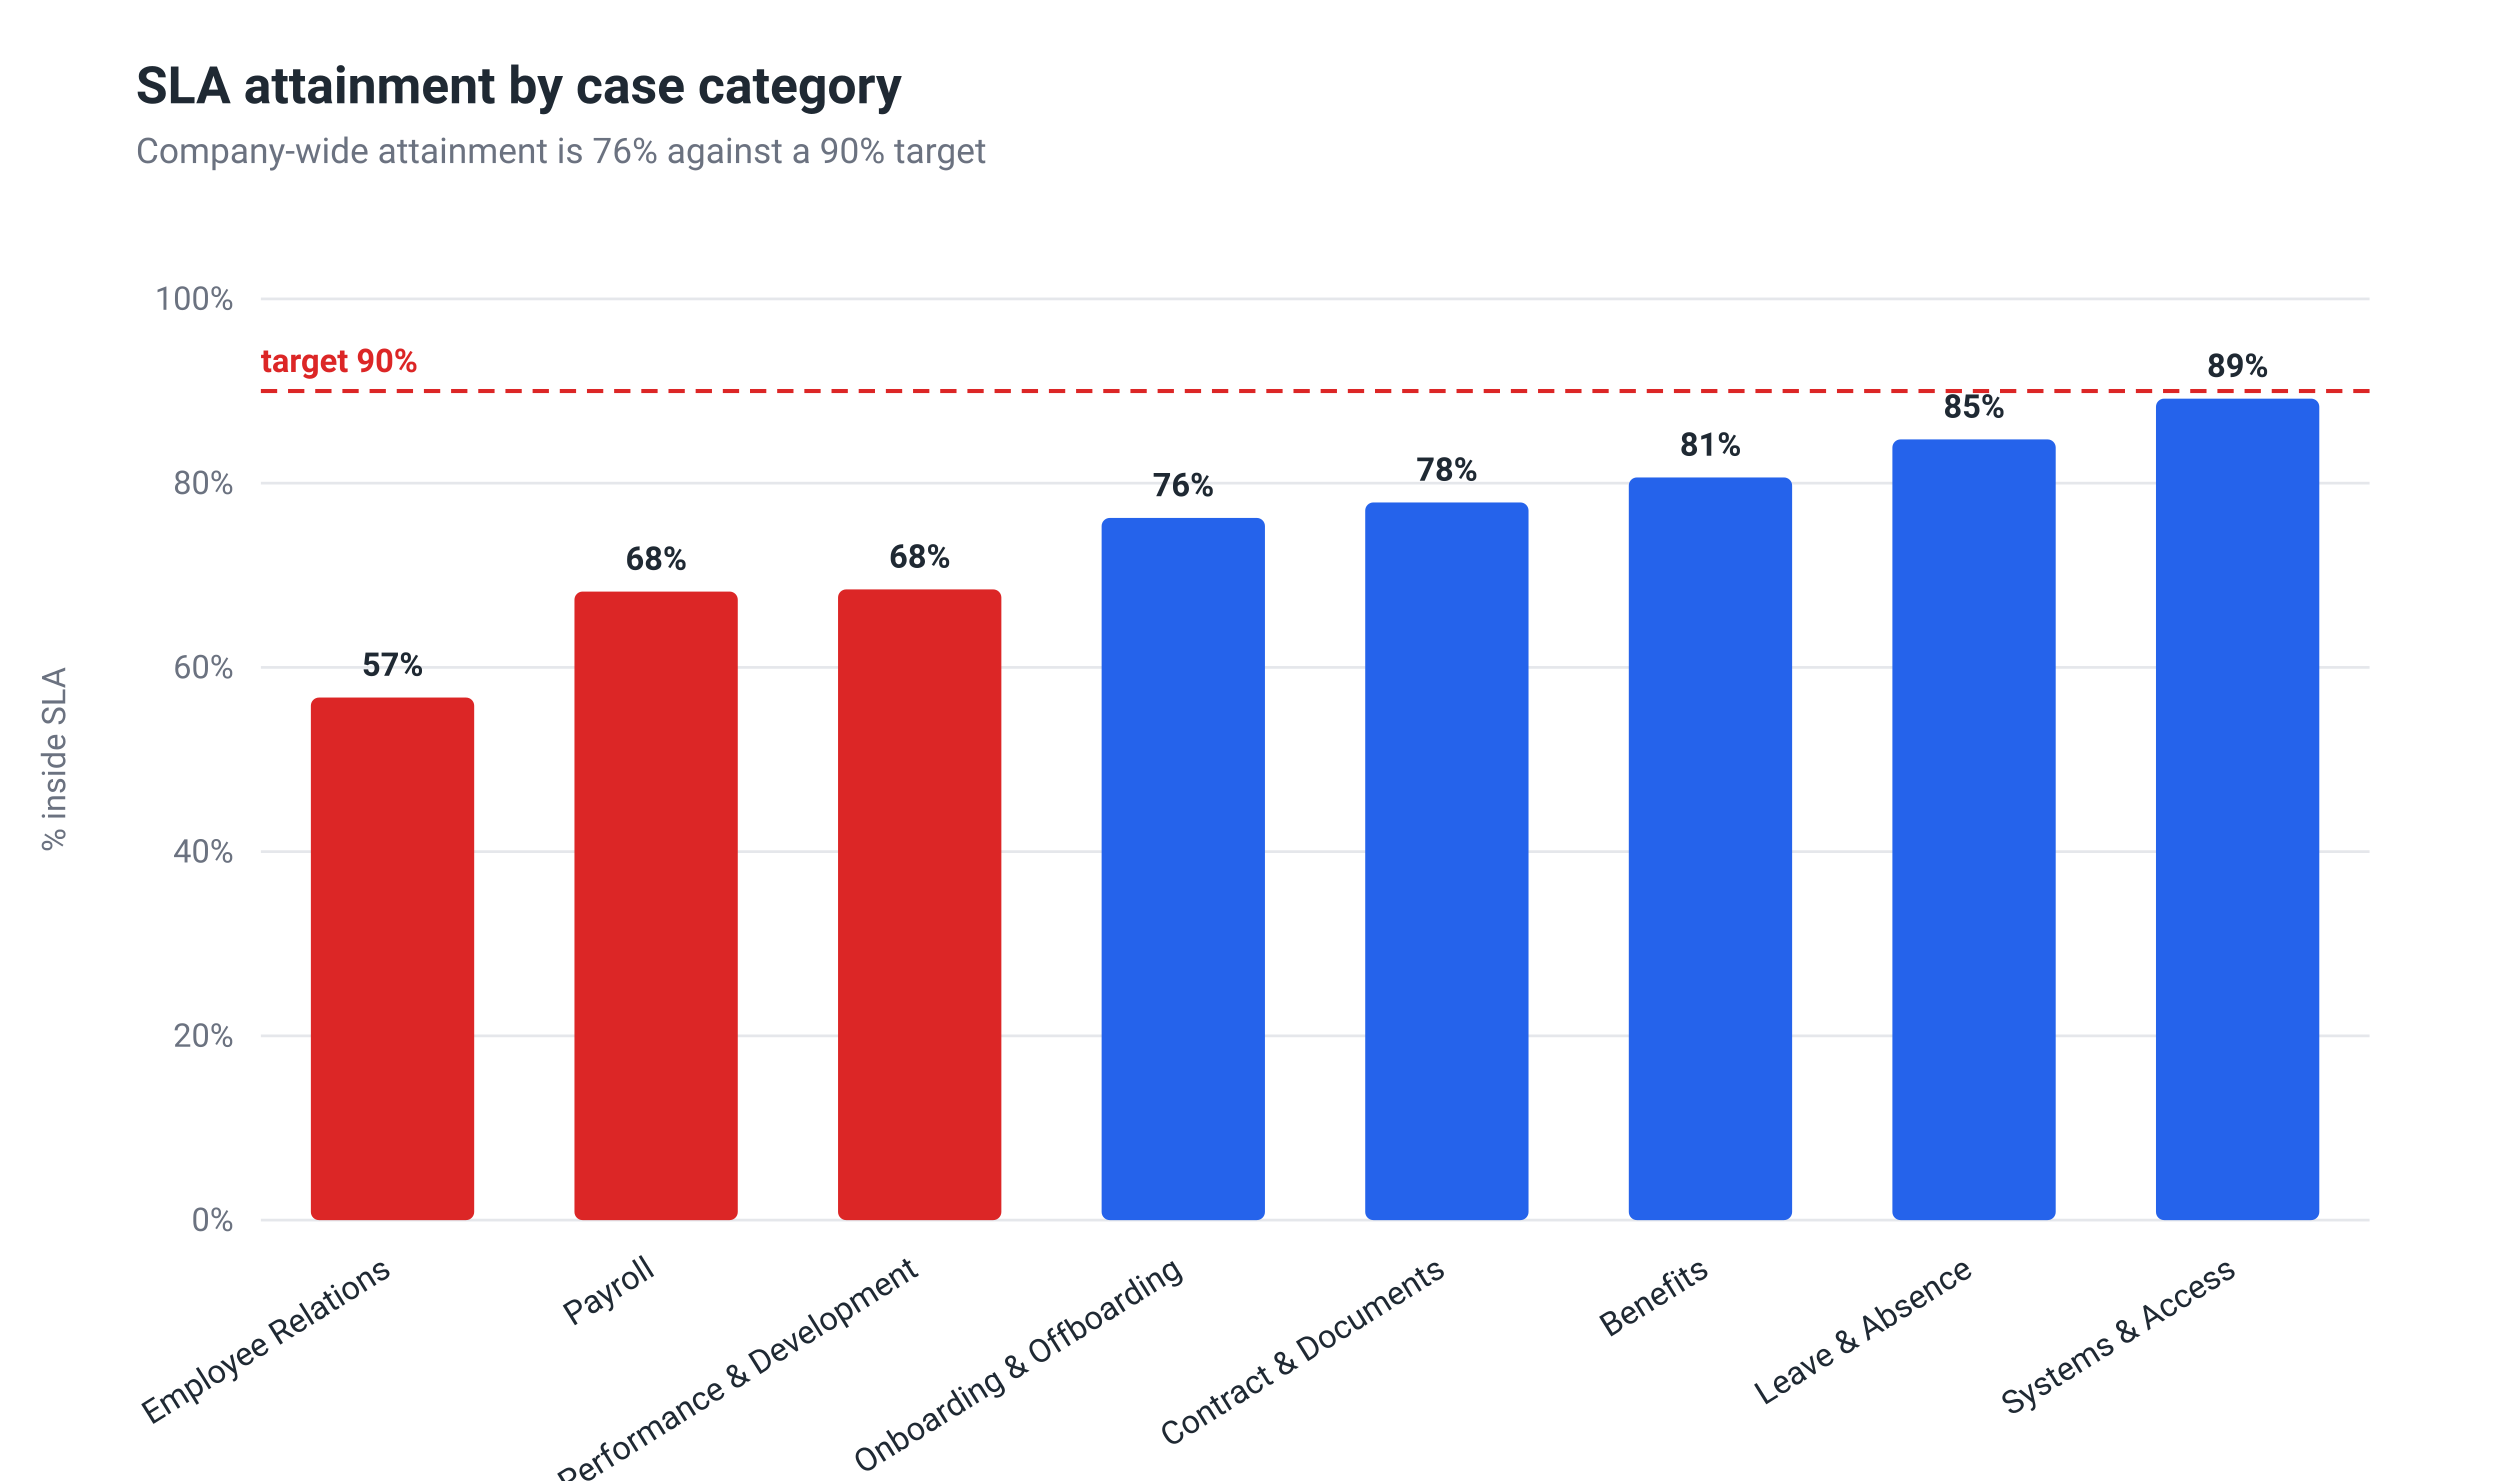
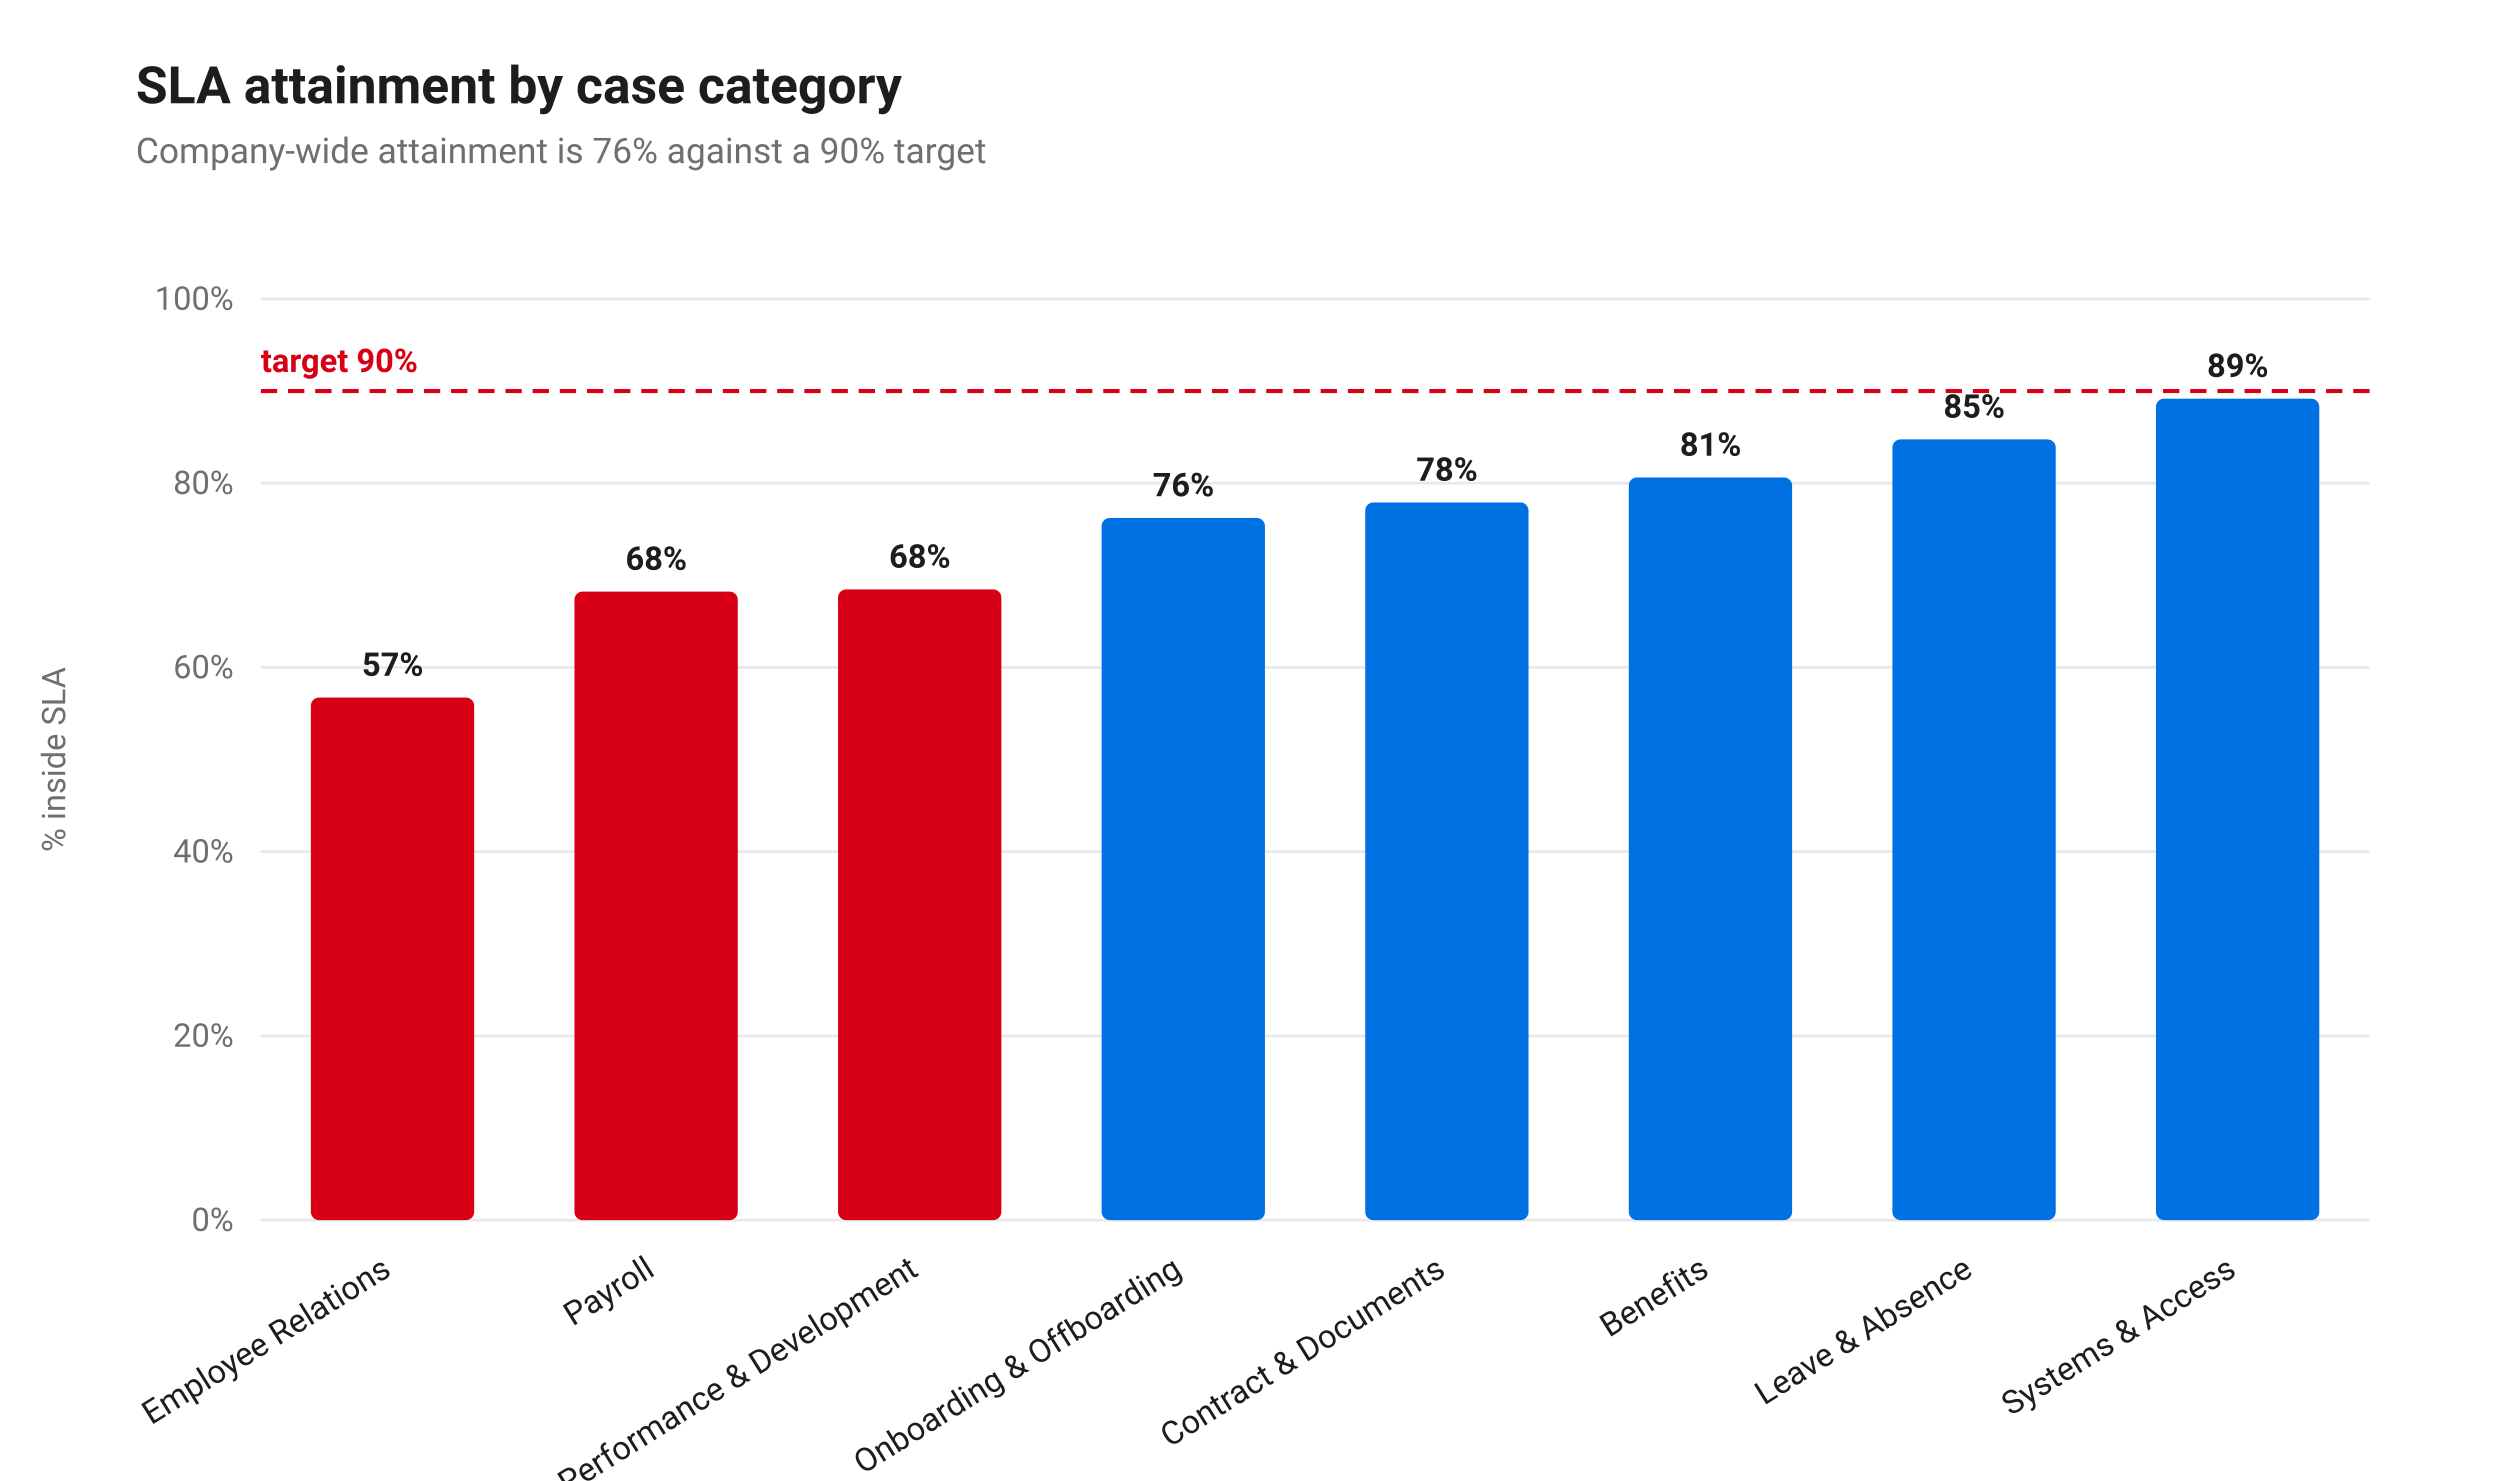
<svg xmlns="http://www.w3.org/2000/svg" viewBox="0 0 920 545" width="920" height="545" role="img">
  <rect width="920" height="545" fill="#ffffff" />
-   <text x="50.0" y="38.0" font-family="-apple-system, BlinkMacSystemFont, 'Segoe UI', Roboto, Helvetica, Arial, sans-serif" font-size="19" fill="#1f2933" text-anchor="start" font-weight="600">SLA attainment by case category</text>
-   <text x="50.0" y="60.0" font-family="-apple-system, BlinkMacSystemFont, 'Segoe UI', Roboto, Helvetica, Arial, sans-serif" font-size="13" fill="#6b7280" text-anchor="start" font-weight="normal">Company-wide attainment is 76% against a 90% target</text>
-   <text x="24.0" y="279.5" font-family="-apple-system, BlinkMacSystemFont, 'Segoe UI', Roboto, Helvetica, Arial, sans-serif" font-size="12" fill="#6b7280" text-anchor="middle" font-weight="normal" transform="rotate(-90 24 279.5)">% inside SLA</text>
-   <line x1="96" y1="449.0" x2="872" y2="449.0" stroke="#e5e7eb" stroke-width="1" />
-   <text x="86.0" y="453.0" font-family="-apple-system, BlinkMacSystemFont, 'Segoe UI', Roboto, Helvetica, Arial, sans-serif" font-size="12" fill="#6b7280" text-anchor="end" font-weight="normal">0%</text>
-   <line x1="96" y1="381.2" x2="872" y2="381.2" stroke="#e5e7eb" stroke-width="1" />
-   <text x="86.0" y="385.2" font-family="-apple-system, BlinkMacSystemFont, 'Segoe UI', Roboto, Helvetica, Arial, sans-serif" font-size="12" fill="#6b7280" text-anchor="end" font-weight="normal">20%</text>
-   <line x1="96" y1="313.4" x2="872" y2="313.4" stroke="#e5e7eb" stroke-width="1" />
-   <text x="86.0" y="317.4" font-family="-apple-system, BlinkMacSystemFont, 'Segoe UI', Roboto, Helvetica, Arial, sans-serif" font-size="12" fill="#6b7280" text-anchor="end" font-weight="normal">40%</text>
-   <line x1="96" y1="245.6" x2="872" y2="245.6" stroke="#e5e7eb" stroke-width="1" />
-   <text x="86.0" y="249.6" font-family="-apple-system, BlinkMacSystemFont, 'Segoe UI', Roboto, Helvetica, Arial, sans-serif" font-size="12" fill="#6b7280" text-anchor="end" font-weight="normal">60%</text>
-   <line x1="96" y1="177.8" x2="872" y2="177.8" stroke="#e5e7eb" stroke-width="1" />
-   <text x="86.0" y="181.8" font-family="-apple-system, BlinkMacSystemFont, 'Segoe UI', Roboto, Helvetica, Arial, sans-serif" font-size="12" fill="#6b7280" text-anchor="end" font-weight="normal">80%</text>
-   <line x1="96" y1="110.0" x2="872" y2="110.0" stroke="#e5e7eb" stroke-width="1" />
-   <text x="86.0" y="114.0" font-family="-apple-system, BlinkMacSystemFont, 'Segoe UI', Roboto, Helvetica, Arial, sans-serif" font-size="12" fill="#6b7280" text-anchor="end" font-weight="normal">100%</text>
-   <rect x="114.4" y="256.7" width="60.1" height="192.3" rx="3" fill="#dc2626" />
-   <text x="144.5" y="248.7" font-family="-apple-system, BlinkMacSystemFont, 'Segoe UI', Roboto, Helvetica, Arial, sans-serif" font-size="12" fill="#1f2933" text-anchor="middle" font-weight="600">57%</text>
-   <rect x="211.4" y="217.7" width="60.1" height="231.3" rx="3" fill="#dc2626" />
-   <text x="241.5" y="209.7" font-family="-apple-system, BlinkMacSystemFont, 'Segoe UI', Roboto, Helvetica, Arial, sans-serif" font-size="12" fill="#1f2933" text-anchor="middle" font-weight="600">68%</text>
-   <rect x="308.4" y="216.9" width="60.1" height="232.1" rx="3" fill="#dc2626" />
-   <text x="338.5" y="208.9" font-family="-apple-system, BlinkMacSystemFont, 'Segoe UI', Roboto, Helvetica, Arial, sans-serif" font-size="12" fill="#1f2933" text-anchor="middle" font-weight="600">68%</text>
-   <rect x="405.4" y="190.6" width="60.1" height="258.4" rx="3" fill="#2563eb" />
-   <text x="435.5" y="182.6" font-family="-apple-system, BlinkMacSystemFont, 'Segoe UI', Roboto, Helvetica, Arial, sans-serif" font-size="12" fill="#1f2933" text-anchor="middle" font-weight="600">76%</text>
-   <rect x="502.4" y="184.9" width="60.1" height="264.1" rx="3" fill="#2563eb" />
-   <text x="532.5" y="176.9" font-family="-apple-system, BlinkMacSystemFont, 'Segoe UI', Roboto, Helvetica, Arial, sans-serif" font-size="12" fill="#1f2933" text-anchor="middle" font-weight="600">78%</text>
-   <rect x="599.4" y="175.7" width="60.1" height="273.3" rx="3" fill="#2563eb" />
-   <text x="629.5" y="167.7" font-family="-apple-system, BlinkMacSystemFont, 'Segoe UI', Roboto, Helvetica, Arial, sans-serif" font-size="12" fill="#1f2933" text-anchor="middle" font-weight="600">81%</text>
-   <rect x="696.4" y="161.7" width="60.1" height="287.3" rx="3" fill="#2563eb" />
-   <text x="726.5" y="153.7" font-family="-apple-system, BlinkMacSystemFont, 'Segoe UI', Roboto, Helvetica, Arial, sans-serif" font-size="12" fill="#1f2933" text-anchor="middle" font-weight="600">85%</text>
-   <rect x="793.4" y="146.7" width="60.1" height="302.3" rx="3" fill="#2563eb" />
-   <text x="823.5" y="138.7" font-family="-apple-system, BlinkMacSystemFont, 'Segoe UI', Roboto, Helvetica, Arial, sans-serif" font-size="12" fill="#1f2933" text-anchor="middle" font-weight="600">89%</text>
-   <line x1="96" y1="143.9" x2="872" y2="143.9" stroke="#dc2626" stroke-width="1.5" stroke-dasharray="6 4" />
-   <text x="96.0" y="136.9" font-family="-apple-system, BlinkMacSystemFont, 'Segoe UI', Roboto, Helvetica, Arial, sans-serif" font-size="12" fill="#dc2626" text-anchor="start" font-weight="600">target 90%</text>
-   <text x="144.5" y="469.0" font-family="-apple-system, BlinkMacSystemFont, 'Segoe UI', Roboto, Helvetica, Arial, sans-serif" font-size="12" fill="#1f2933" text-anchor="end" font-weight="normal" transform="rotate(-32 144.5 469)">Employee Relations</text>
-   <text x="241.5" y="469.0" font-family="-apple-system, BlinkMacSystemFont, 'Segoe UI', Roboto, Helvetica, Arial, sans-serif" font-size="12" fill="#1f2933" text-anchor="end" font-weight="normal" transform="rotate(-32 241.5 469)">Payroll</text>
-   <text x="338.5" y="469.0" font-family="-apple-system, BlinkMacSystemFont, 'Segoe UI', Roboto, Helvetica, Arial, sans-serif" font-size="12" fill="#1f2933" text-anchor="end" font-weight="normal" transform="rotate(-32 338.5 469)">Performance &amp; Development</text>
-   <text x="435.5" y="469.0" font-family="-apple-system, BlinkMacSystemFont, 'Segoe UI', Roboto, Helvetica, Arial, sans-serif" font-size="12" fill="#1f2933" text-anchor="end" font-weight="normal" transform="rotate(-32 435.5 469)">Onboarding &amp; Offboarding</text>
-   <text x="532.5" y="469.0" font-family="-apple-system, BlinkMacSystemFont, 'Segoe UI', Roboto, Helvetica, Arial, sans-serif" font-size="12" fill="#1f2933" text-anchor="end" font-weight="normal" transform="rotate(-32 532.5 469)">Contract &amp; Documents</text>
-   <text x="629.5" y="469.0" font-family="-apple-system, BlinkMacSystemFont, 'Segoe UI', Roboto, Helvetica, Arial, sans-serif" font-size="12" fill="#1f2933" text-anchor="end" font-weight="normal" transform="rotate(-32 629.5 469)">Benefits</text>
-   <text x="726.5" y="469.0" font-family="-apple-system, BlinkMacSystemFont, 'Segoe UI', Roboto, Helvetica, Arial, sans-serif" font-size="12" fill="#1f2933" text-anchor="end" font-weight="normal" transform="rotate(-32 726.5 469)">Leave &amp; Absence</text>
-   <text x="823.5" y="469.0" font-family="-apple-system, BlinkMacSystemFont, 'Segoe UI', Roboto, Helvetica, Arial, sans-serif" font-size="12" fill="#1f2933" text-anchor="end" font-weight="normal" transform="rotate(-32 823.5 469)">Systems &amp; Access</text>
+   <text x="50.0" y="38.0" font-family="-apple-system, BlinkMacSystemFont, 'SF Pro Text', 'Segoe UI', Roboto, Helvetica, Arial, sans-serif" font-size="19" fill="#1d1d1f" text-anchor="start" font-weight="600">SLA attainment by case category</text>
+   <text x="50.0" y="60.0" font-family="-apple-system, BlinkMacSystemFont, 'SF Pro Text', 'Segoe UI', Roboto, Helvetica, Arial, sans-serif" font-size="13" fill="#6e6e73" text-anchor="start" font-weight="normal">Company-wide attainment is 76% against a 90% target</text>
+   <text x="24.0" y="279.5" font-family="-apple-system, BlinkMacSystemFont, 'SF Pro Text', 'Segoe UI', Roboto, Helvetica, Arial, sans-serif" font-size="12" fill="#6e6e73" text-anchor="middle" font-weight="normal" transform="rotate(-90 24 279.5)">% inside SLA</text>
+   <line x1="96" y1="449.0" x2="872" y2="449.0" stroke="#e8e8ed" stroke-width="1" />
+   <text x="86.0" y="453.0" font-family="-apple-system, BlinkMacSystemFont, 'SF Pro Text', 'Segoe UI', Roboto, Helvetica, Arial, sans-serif" font-size="12" fill="#6e6e73" text-anchor="end" font-weight="normal">0%</text>
+   <line x1="96" y1="381.2" x2="872" y2="381.2" stroke="#e8e8ed" stroke-width="1" />
+   <text x="86.0" y="385.2" font-family="-apple-system, BlinkMacSystemFont, 'SF Pro Text', 'Segoe UI', Roboto, Helvetica, Arial, sans-serif" font-size="12" fill="#6e6e73" text-anchor="end" font-weight="normal">20%</text>
+   <line x1="96" y1="313.4" x2="872" y2="313.4" stroke="#e8e8ed" stroke-width="1" />
+   <text x="86.0" y="317.4" font-family="-apple-system, BlinkMacSystemFont, 'SF Pro Text', 'Segoe UI', Roboto, Helvetica, Arial, sans-serif" font-size="12" fill="#6e6e73" text-anchor="end" font-weight="normal">40%</text>
+   <line x1="96" y1="245.6" x2="872" y2="245.6" stroke="#e8e8ed" stroke-width="1" />
+   <text x="86.0" y="249.6" font-family="-apple-system, BlinkMacSystemFont, 'SF Pro Text', 'Segoe UI', Roboto, Helvetica, Arial, sans-serif" font-size="12" fill="#6e6e73" text-anchor="end" font-weight="normal">60%</text>
+   <line x1="96" y1="177.8" x2="872" y2="177.8" stroke="#e8e8ed" stroke-width="1" />
+   <text x="86.0" y="181.8" font-family="-apple-system, BlinkMacSystemFont, 'SF Pro Text', 'Segoe UI', Roboto, Helvetica, Arial, sans-serif" font-size="12" fill="#6e6e73" text-anchor="end" font-weight="normal">80%</text>
+   <line x1="96" y1="110.0" x2="872" y2="110.0" stroke="#e8e8ed" stroke-width="1" />
+   <text x="86.0" y="114.0" font-family="-apple-system, BlinkMacSystemFont, 'SF Pro Text', 'Segoe UI', Roboto, Helvetica, Arial, sans-serif" font-size="12" fill="#6e6e73" text-anchor="end" font-weight="normal">100%</text>
+   <rect x="114.4" y="256.7" width="60.1" height="192.3" rx="3" fill="#d70015" />
+   <text x="144.5" y="248.7" font-family="-apple-system, BlinkMacSystemFont, 'SF Pro Text', 'Segoe UI', Roboto, Helvetica, Arial, sans-serif" font-size="12" fill="#1d1d1f" text-anchor="middle" font-weight="600">57%</text>
+   <rect x="211.4" y="217.7" width="60.1" height="231.3" rx="3" fill="#d70015" />
+   <text x="241.5" y="209.7" font-family="-apple-system, BlinkMacSystemFont, 'SF Pro Text', 'Segoe UI', Roboto, Helvetica, Arial, sans-serif" font-size="12" fill="#1d1d1f" text-anchor="middle" font-weight="600">68%</text>
+   <rect x="308.4" y="216.9" width="60.1" height="232.1" rx="3" fill="#d70015" />
+   <text x="338.5" y="208.9" font-family="-apple-system, BlinkMacSystemFont, 'SF Pro Text', 'Segoe UI', Roboto, Helvetica, Arial, sans-serif" font-size="12" fill="#1d1d1f" text-anchor="middle" font-weight="600">68%</text>
+   <rect x="405.4" y="190.6" width="60.1" height="258.4" rx="3" fill="#0071e3" />
+   <text x="435.5" y="182.6" font-family="-apple-system, BlinkMacSystemFont, 'SF Pro Text', 'Segoe UI', Roboto, Helvetica, Arial, sans-serif" font-size="12" fill="#1d1d1f" text-anchor="middle" font-weight="600">76%</text>
+   <rect x="502.4" y="184.9" width="60.1" height="264.1" rx="3" fill="#0071e3" />
+   <text x="532.5" y="176.9" font-family="-apple-system, BlinkMacSystemFont, 'SF Pro Text', 'Segoe UI', Roboto, Helvetica, Arial, sans-serif" font-size="12" fill="#1d1d1f" text-anchor="middle" font-weight="600">78%</text>
+   <rect x="599.4" y="175.7" width="60.1" height="273.3" rx="3" fill="#0071e3" />
+   <text x="629.5" y="167.7" font-family="-apple-system, BlinkMacSystemFont, 'SF Pro Text', 'Segoe UI', Roboto, Helvetica, Arial, sans-serif" font-size="12" fill="#1d1d1f" text-anchor="middle" font-weight="600">81%</text>
+   <rect x="696.4" y="161.7" width="60.1" height="287.3" rx="3" fill="#0071e3" />
+   <text x="726.5" y="153.7" font-family="-apple-system, BlinkMacSystemFont, 'SF Pro Text', 'Segoe UI', Roboto, Helvetica, Arial, sans-serif" font-size="12" fill="#1d1d1f" text-anchor="middle" font-weight="600">85%</text>
+   <rect x="793.4" y="146.7" width="60.1" height="302.3" rx="3" fill="#0071e3" />
+   <text x="823.5" y="138.7" font-family="-apple-system, BlinkMacSystemFont, 'SF Pro Text', 'Segoe UI', Roboto, Helvetica, Arial, sans-serif" font-size="12" fill="#1d1d1f" text-anchor="middle" font-weight="600">89%</text>
+   <line x1="96" y1="143.9" x2="872" y2="143.9" stroke="#d70015" stroke-width="1.5" stroke-dasharray="6 4" />
+   <text x="96.0" y="136.9" font-family="-apple-system, BlinkMacSystemFont, 'SF Pro Text', 'Segoe UI', Roboto, Helvetica, Arial, sans-serif" font-size="12" fill="#d70015" text-anchor="start" font-weight="600">target 90%</text>
+   <text x="144.5" y="469.0" font-family="-apple-system, BlinkMacSystemFont, 'SF Pro Text', 'Segoe UI', Roboto, Helvetica, Arial, sans-serif" font-size="12" fill="#1d1d1f" text-anchor="end" font-weight="normal" transform="rotate(-32 144.5 469)">Employee Relations</text>
+   <text x="241.5" y="469.0" font-family="-apple-system, BlinkMacSystemFont, 'SF Pro Text', 'Segoe UI', Roboto, Helvetica, Arial, sans-serif" font-size="12" fill="#1d1d1f" text-anchor="end" font-weight="normal" transform="rotate(-32 241.5 469)">Payroll</text>
+   <text x="338.5" y="469.0" font-family="-apple-system, BlinkMacSystemFont, 'SF Pro Text', 'Segoe UI', Roboto, Helvetica, Arial, sans-serif" font-size="12" fill="#1d1d1f" text-anchor="end" font-weight="normal" transform="rotate(-32 338.5 469)">Performance &amp; Development</text>
+   <text x="435.5" y="469.0" font-family="-apple-system, BlinkMacSystemFont, 'SF Pro Text', 'Segoe UI', Roboto, Helvetica, Arial, sans-serif" font-size="12" fill="#1d1d1f" text-anchor="end" font-weight="normal" transform="rotate(-32 435.5 469)">Onboarding &amp; Offboarding</text>
+   <text x="532.5" y="469.0" font-family="-apple-system, BlinkMacSystemFont, 'SF Pro Text', 'Segoe UI', Roboto, Helvetica, Arial, sans-serif" font-size="12" fill="#1d1d1f" text-anchor="end" font-weight="normal" transform="rotate(-32 532.5 469)">Contract &amp; Documents</text>
+   <text x="629.5" y="469.0" font-family="-apple-system, BlinkMacSystemFont, 'SF Pro Text', 'Segoe UI', Roboto, Helvetica, Arial, sans-serif" font-size="12" fill="#1d1d1f" text-anchor="end" font-weight="normal" transform="rotate(-32 629.5 469)">Benefits</text>
+   <text x="726.5" y="469.0" font-family="-apple-system, BlinkMacSystemFont, 'SF Pro Text', 'Segoe UI', Roboto, Helvetica, Arial, sans-serif" font-size="12" fill="#1d1d1f" text-anchor="end" font-weight="normal" transform="rotate(-32 726.5 469)">Leave &amp; Absence</text>
+   <text x="823.5" y="469.0" font-family="-apple-system, BlinkMacSystemFont, 'SF Pro Text', 'Segoe UI', Roboto, Helvetica, Arial, sans-serif" font-size="12" fill="#1d1d1f" text-anchor="end" font-weight="normal" transform="rotate(-32 823.5 469)">Systems &amp; Access</text>
</svg>
